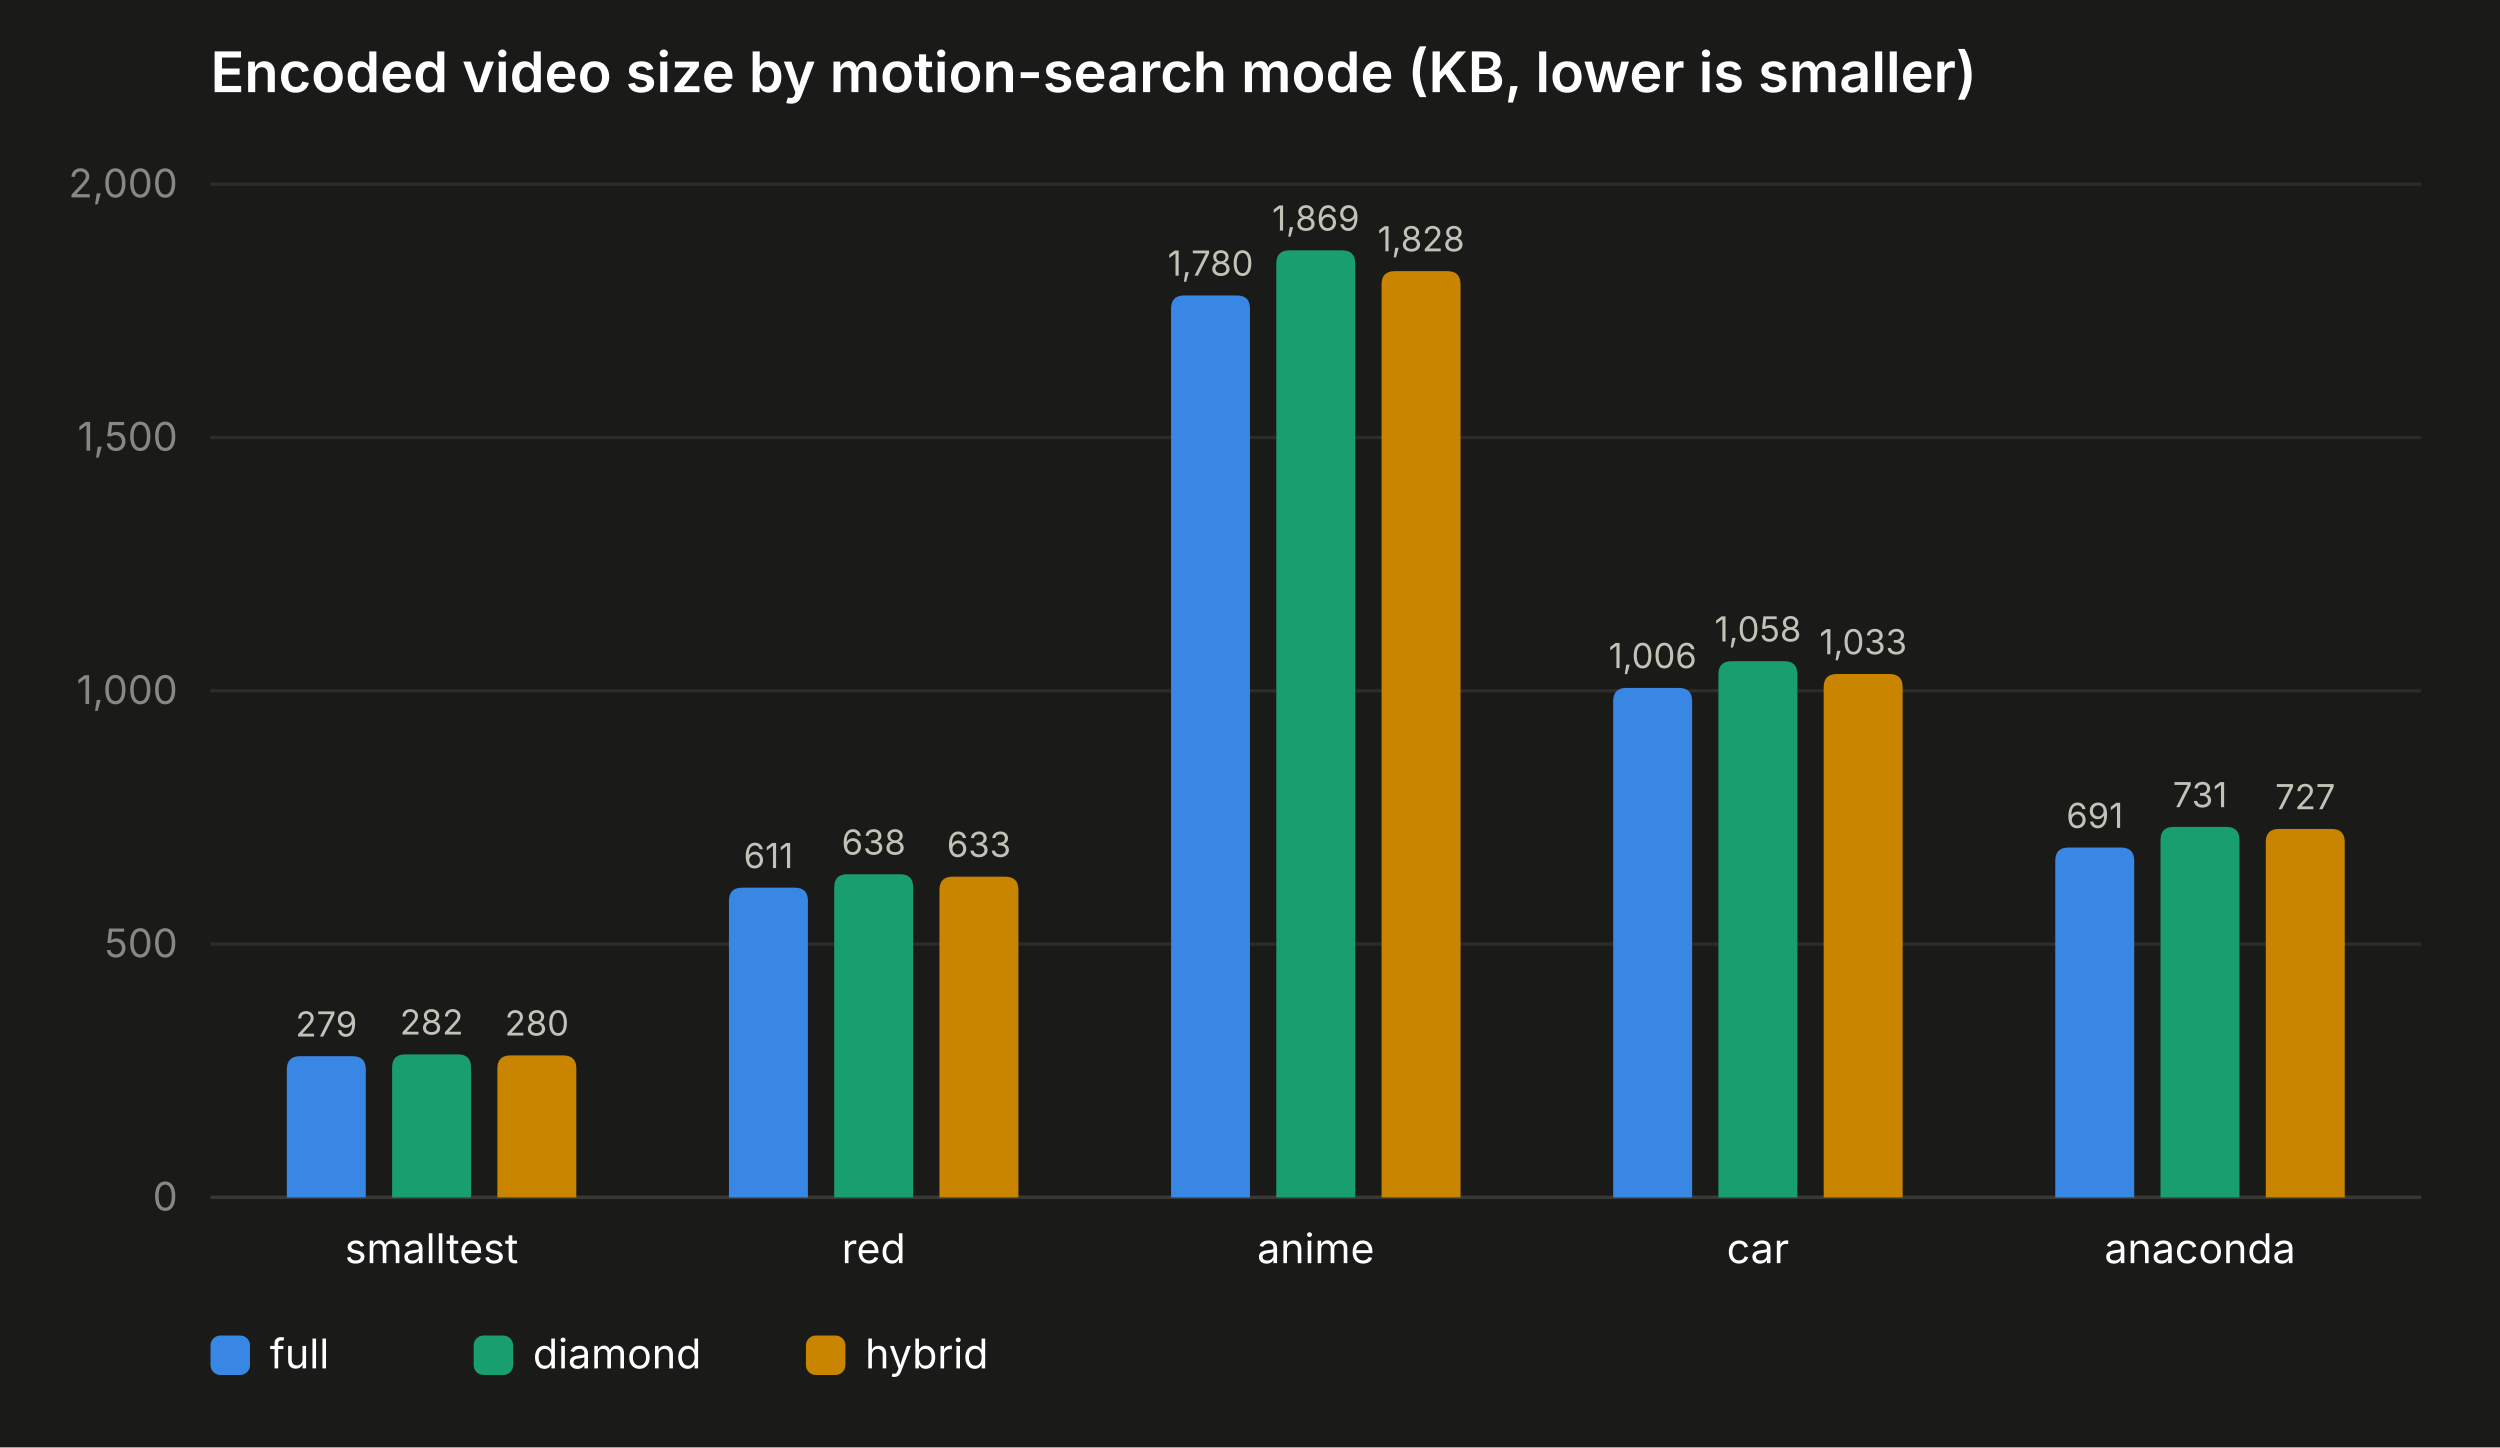
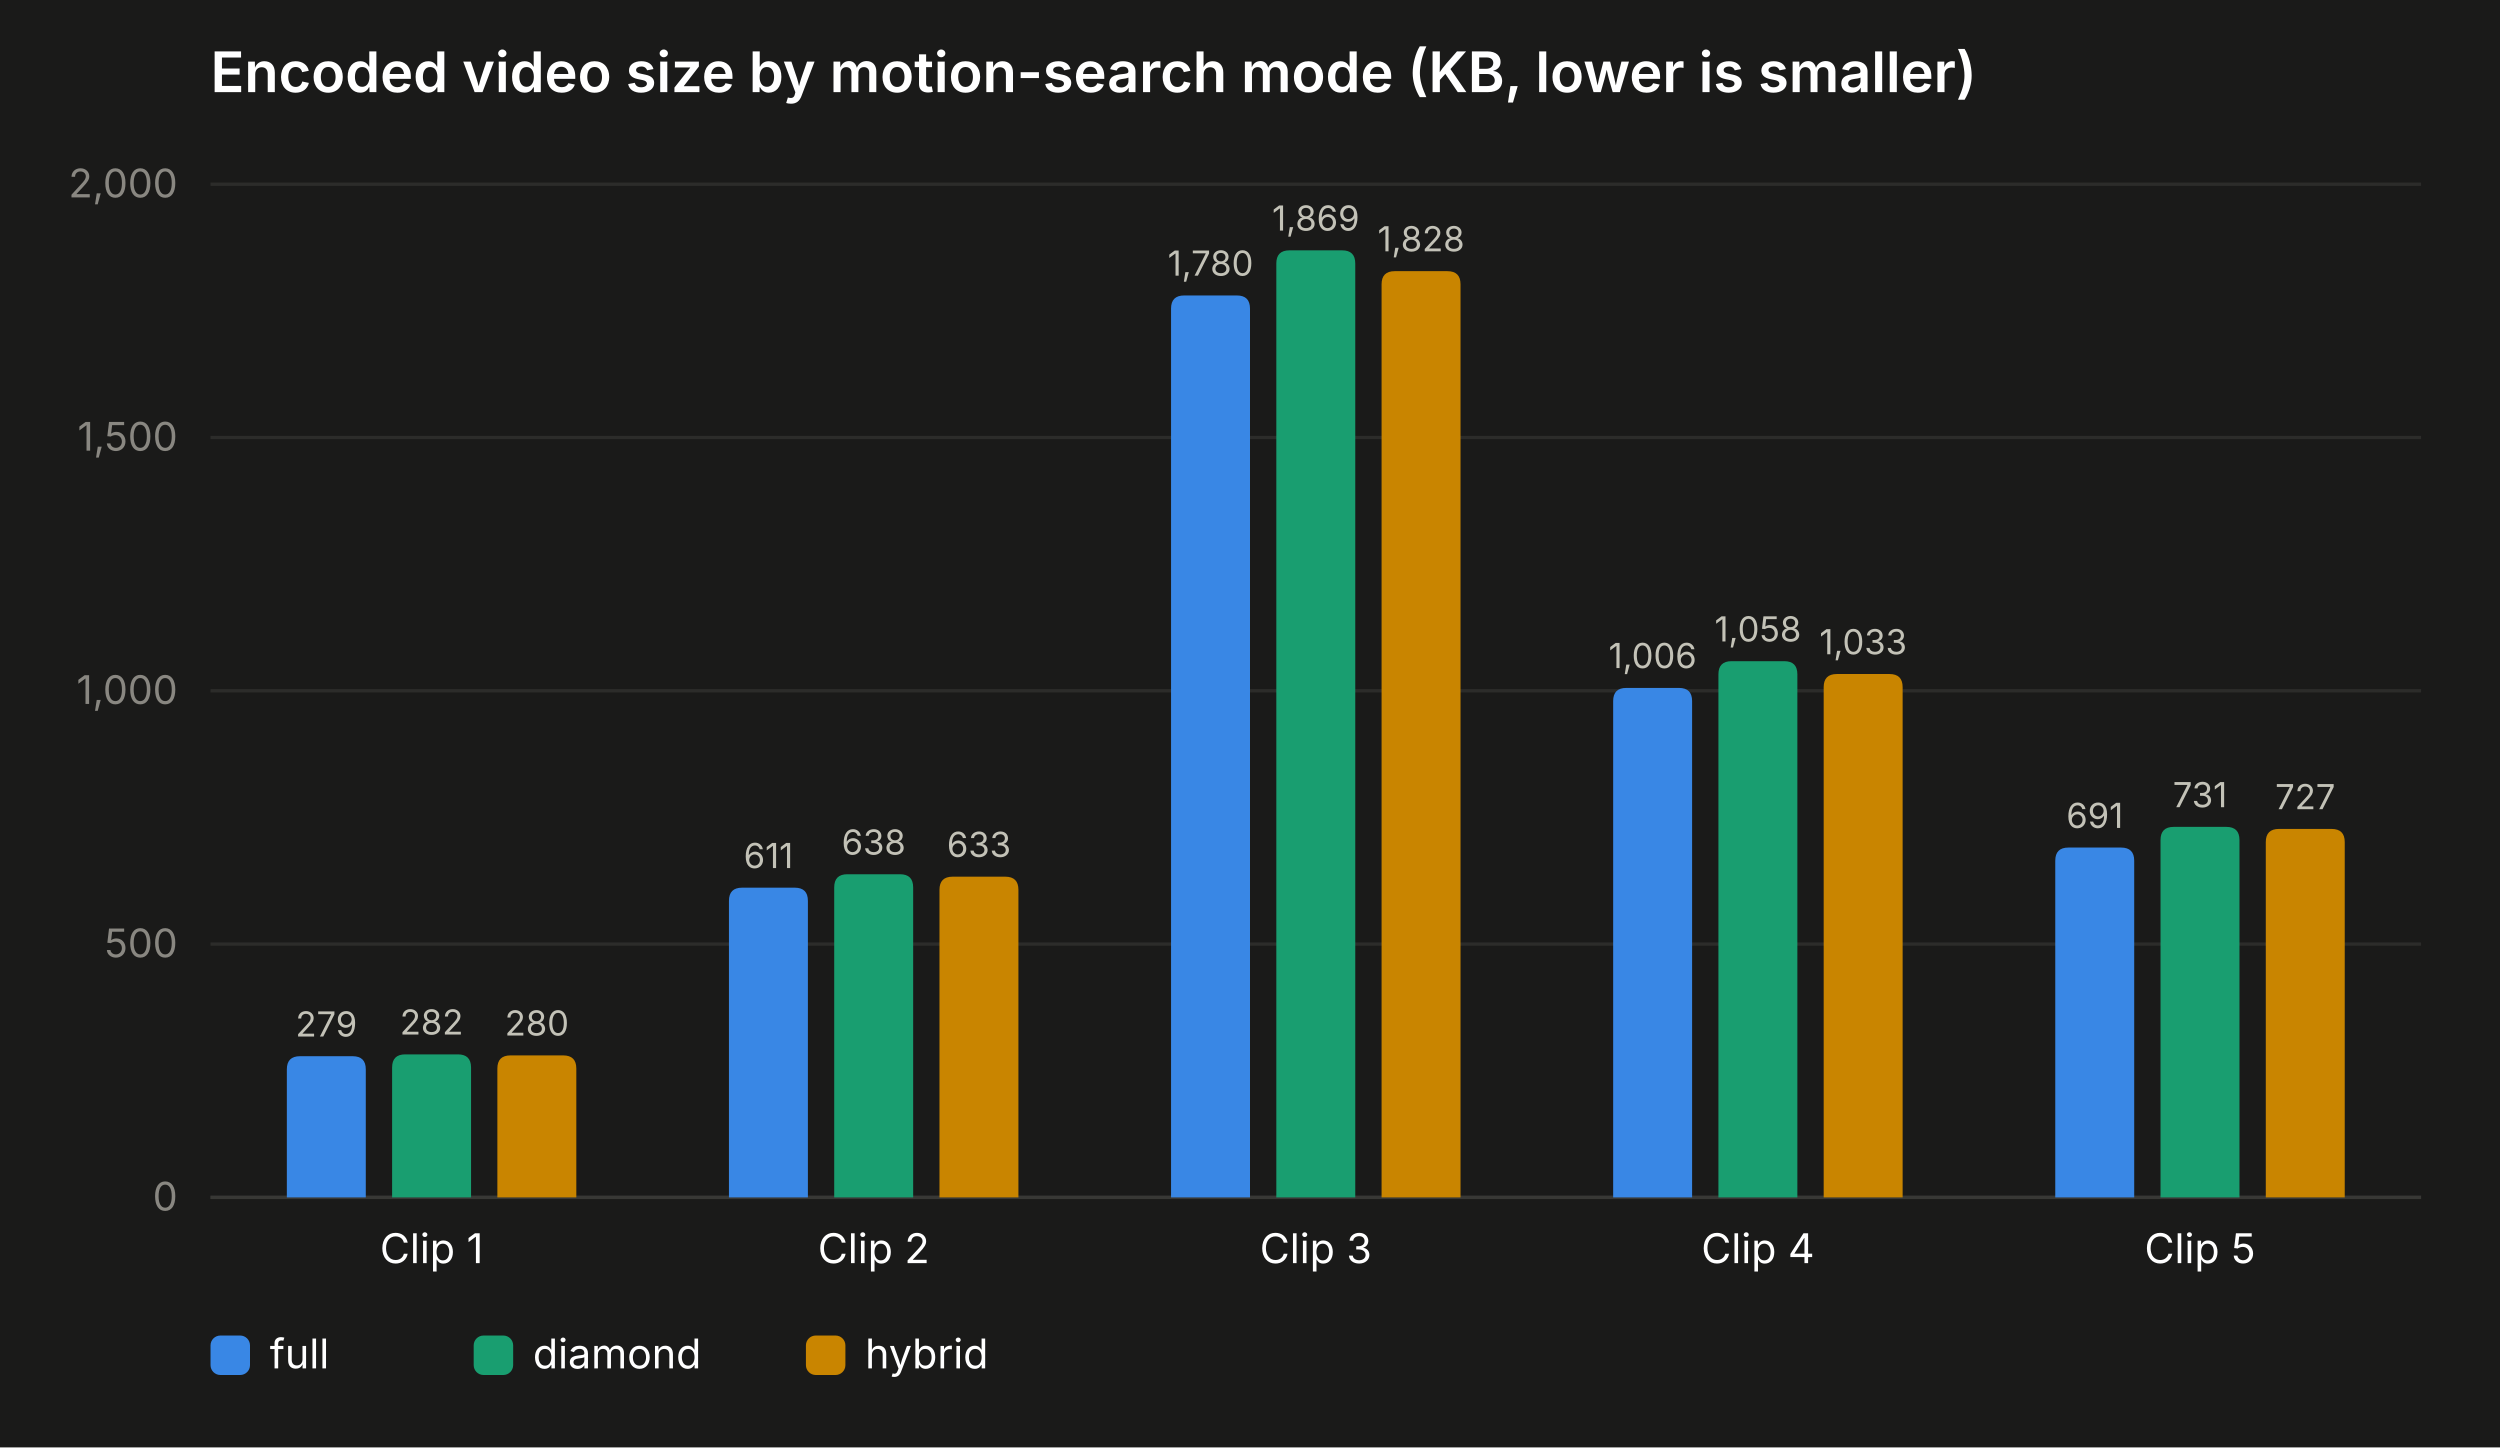
<svg xmlns="http://www.w3.org/2000/svg" viewBox="0 0 760 440" role="img" aria-label="Encoded video size by motion-search mode (KB, lower is smaller)">
  <rect width="760" height="440" fill="#1a1a19" />
  <text x="64" y="28" font-family="system-ui,-apple-system,Segoe UI,sans-serif" font-size="17" font-weight="600" fill="#ffffff">Encoded video size by motion-search mode (KB, lower is smaller)</text>
  <line x1="64" y1="364.0" x2="736" y2="364.0" stroke="#2c2c2a" stroke-width="1" />
  <text x="54" y="368.0" font-family="system-ui,-apple-system,Segoe UI,sans-serif" font-size="12" text-anchor="end" fill="#898781">0</text>
  <line x1="64" y1="287.0" x2="736" y2="287.0" stroke="#2c2c2a" stroke-width="1" />
  <text x="54" y="291.0" font-family="system-ui,-apple-system,Segoe UI,sans-serif" font-size="12" text-anchor="end" fill="#898781">500</text>
  <line x1="64" y1="210.0" x2="736" y2="210.0" stroke="#2c2c2a" stroke-width="1" />
  <text x="54" y="214.0" font-family="system-ui,-apple-system,Segoe UI,sans-serif" font-size="12" text-anchor="end" fill="#898781">1,000</text>
  <line x1="64" y1="133.0" x2="736" y2="133.0" stroke="#2c2c2a" stroke-width="1" />
  <text x="54" y="137.0" font-family="system-ui,-apple-system,Segoe UI,sans-serif" font-size="12" text-anchor="end" fill="#898781">1,500</text>
  <line x1="64" y1="56.0" x2="736" y2="56.0" stroke="#2c2c2a" stroke-width="1" />
  <text x="54" y="60.0" font-family="system-ui,-apple-system,Segoe UI,sans-serif" font-size="12" text-anchor="end" fill="#898781">2,000</text>
  <line x1="64" y1="364.0" x2="736" y2="364.0" stroke="#383835" stroke-width="1" />
  <path d="M87.2,364.0 L87.2,325.086 Q87.2,321.086 91.2,321.086 L107.2,321.086 Q111.2,321.086 111.2,325.086 L111.2,364.0 Z" fill="#3987e5" />
  <text x="99.2" y="315.1" font-family="system-ui,-apple-system,Segoe UI,sans-serif" font-size="10.5" text-anchor="middle" fill="#c3c2b7">279</text>
  <path d="M119.2,364.0 L119.2,324.528 Q119.2,320.528 123.2,320.528 L139.2,320.528 Q143.2,320.528 143.2,324.528 L143.2,364.0 Z" fill="#199e70" />
  <text x="131.2" y="314.5" font-family="system-ui,-apple-system,Segoe UI,sans-serif" font-size="10.5" text-anchor="middle" fill="#c3c2b7">282</text>
  <path d="M151.2,364.0 L151.2,324.839 Q151.2,320.839 155.2,320.839 L171.2,320.839 Q175.2,320.839 175.2,324.839 L175.2,364.0 Z" fill="#c98500" />
  <text x="163.2" y="314.8" font-family="system-ui,-apple-system,Segoe UI,sans-serif" font-size="10.5" text-anchor="middle" fill="#c3c2b7">280</text>
-   <text x="131.2" y="384.0" font-family="system-ui,-apple-system,Segoe UI,sans-serif" font-size="12.5" text-anchor="middle" fill="#ffffff">smalltest</text>
+   <text x="131.2" y="384.0" font-family="system-ui,-apple-system,Segoe UI,sans-serif" font-size="12.5" text-anchor="middle" fill="#ffffff">Clip 1</text>
  <path d="M221.6,364.0 L221.6,273.852 Q221.6,269.852 225.6,269.852 L241.6,269.852 Q245.6,269.852 245.6,273.852 L245.6,364.0 Z" fill="#3987e5" />
  <text x="233.6" y="263.9" font-family="system-ui,-apple-system,Segoe UI,sans-serif" font-size="10.5" text-anchor="middle" fill="#c3c2b7">611</text>
  <path d="M253.6,364.0 L253.6,269.767 Q253.6,265.767 257.6,265.767 L273.6,265.767 Q277.6,265.767 277.6,269.767 L277.6,364.0 Z" fill="#199e70" />
  <text x="265.6" y="259.8" font-family="system-ui,-apple-system,Segoe UI,sans-serif" font-size="10.5" text-anchor="middle" fill="#c3c2b7">638</text>
  <path d="M285.6,364.0 L285.6,270.509 Q285.6,266.509 289.6,266.509 L305.6,266.509 Q309.6,266.509 309.6,270.509 L309.6,364.0 Z" fill="#c98500" />
  <text x="297.6" y="260.5" font-family="system-ui,-apple-system,Segoe UI,sans-serif" font-size="10.5" text-anchor="middle" fill="#c3c2b7">633</text>
-   <text x="265.6" y="384.0" font-family="system-ui,-apple-system,Segoe UI,sans-serif" font-size="12.5" text-anchor="middle" fill="#ffffff">red</text>
+   <text x="265.6" y="384.0" font-family="system-ui,-apple-system,Segoe UI,sans-serif" font-size="12.5" text-anchor="middle" fill="#ffffff">Clip 2</text>
  <path d="M356.0,364.0 L356.0,93.819 Q356.0,89.819 360.0,89.819 L376.0,89.819 Q380.0,89.819 380.0,93.819 L380.0,364.0 Z" fill="#3987e5" />
  <text x="368.0" y="83.8" font-family="system-ui,-apple-system,Segoe UI,sans-serif" font-size="10.5" text-anchor="middle" fill="#c3c2b7">1,780</text>
  <path d="M388.0,364.0 L388.0,80.102 Q388.0,76.102 392.0,76.102 L408.0,76.102 Q412.0,76.102 412.0,80.102 L412.0,364.0 Z" fill="#199e70" />
  <text x="400.0" y="70.1" font-family="system-ui,-apple-system,Segoe UI,sans-serif" font-size="10.5" text-anchor="middle" fill="#c3c2b7">1,869</text>
  <path d="M420.0,364.0 L420.0,86.434 Q420.0,82.434 424.0,82.434 L440.0,82.434 Q444.0,82.434 444.0,86.434 L444.0,364.0 Z" fill="#c98500" />
  <text x="432.0" y="76.4" font-family="system-ui,-apple-system,Segoe UI,sans-serif" font-size="10.5" text-anchor="middle" fill="#c3c2b7">1,828</text>
-   <text x="400.0" y="384.0" font-family="system-ui,-apple-system,Segoe UI,sans-serif" font-size="12.5" text-anchor="middle" fill="#ffffff">anime</text>
+   <text x="400.0" y="384.0" font-family="system-ui,-apple-system,Segoe UI,sans-serif" font-size="12.5" text-anchor="middle" fill="#ffffff">Clip 3</text>
  <path d="M490.4,364.0 L490.4,213.128 Q490.4,209.128 494.4,209.128 L510.4,209.128 Q514.4,209.128 514.4,213.128 L514.4,364.0 Z" fill="#3987e5" />
  <text x="502.4" y="203.1" font-family="system-ui,-apple-system,Segoe UI,sans-serif" font-size="10.5" text-anchor="middle" fill="#c3c2b7">1,006</text>
  <path d="M522.4,364.0 L522.4,204.996 Q522.4,200.996 526.4,200.996 L542.4,200.996 Q546.4,200.996 546.4,204.996 L546.4,364.0 Z" fill="#199e70" />
  <text x="534.4" y="195.0" font-family="system-ui,-apple-system,Segoe UI,sans-serif" font-size="10.5" text-anchor="middle" fill="#c3c2b7">1,058</text>
  <path d="M554.4,364.0 L554.4,208.902 Q554.4,204.902 558.4,204.902 L574.4,204.902 Q578.4,204.902 578.4,208.902 L578.4,364.0 Z" fill="#c98500" />
  <text x="566.4" y="198.9" font-family="system-ui,-apple-system,Segoe UI,sans-serif" font-size="10.5" text-anchor="middle" fill="#c3c2b7">1,033</text>
-   <text x="534.4" y="384.0" font-family="system-ui,-apple-system,Segoe UI,sans-serif" font-size="12.5" text-anchor="middle" fill="#ffffff">car</text>
+   <text x="534.4" y="384.0" font-family="system-ui,-apple-system,Segoe UI,sans-serif" font-size="12.5" text-anchor="middle" fill="#ffffff">Clip 4</text>
  <path d="M624.8,364.0 L624.8,261.657 Q624.8,257.657 628.8,257.657 L644.8,257.657 Q648.8,257.657 648.8,261.657 L648.8,364.0 Z" fill="#3987e5" />
  <text x="636.8" y="251.7" font-family="system-ui,-apple-system,Segoe UI,sans-serif" font-size="10.5" text-anchor="middle" fill="#c3c2b7">691</text>
  <path d="M656.8,364.0 L656.8,255.372 Q656.8,251.372 660.8,251.372 L676.8,251.372 Q680.8,251.372 680.8,255.372 L680.8,364.0 Z" fill="#199e70" />
  <text x="668.8" y="245.4" font-family="system-ui,-apple-system,Segoe UI,sans-serif" font-size="10.5" text-anchor="middle" fill="#c3c2b7">731</text>
  <path d="M688.8,364.0 L688.8,255.993 Q688.8,251.993 692.8,251.993 L708.8,251.993 Q712.8,251.993 712.8,255.993 L712.8,364.0 Z" fill="#c98500" />
  <text x="700.8" y="246.0" font-family="system-ui,-apple-system,Segoe UI,sans-serif" font-size="10.5" text-anchor="middle" fill="#c3c2b7">727</text>
-   <text x="668.8" y="384.0" font-family="system-ui,-apple-system,Segoe UI,sans-serif" font-size="12.5" text-anchor="middle" fill="#ffffff">anaconda</text>
+   <text x="668.8" y="384.0" font-family="system-ui,-apple-system,Segoe UI,sans-serif" font-size="12.5" text-anchor="middle" fill="#ffffff">Clip 5</text>
  <rect x="64" y="406" width="12" height="12" rx="3" fill="#3987e5" />
  <text x="82" y="416" font-family="system-ui,-apple-system,Segoe UI,sans-serif" font-size="12.5" fill="#ffffff">full</text>
  <rect x="144" y="406" width="12" height="12" rx="3" fill="#199e70" />
  <text x="162" y="416" font-family="system-ui,-apple-system,Segoe UI,sans-serif" font-size="12.5" fill="#ffffff">diamond</text>
  <rect x="245" y="406" width="12" height="12" rx="3" fill="#c98500" />
  <text x="263" y="416" font-family="system-ui,-apple-system,Segoe UI,sans-serif" font-size="12.5" fill="#ffffff">hybrid</text>
</svg>
